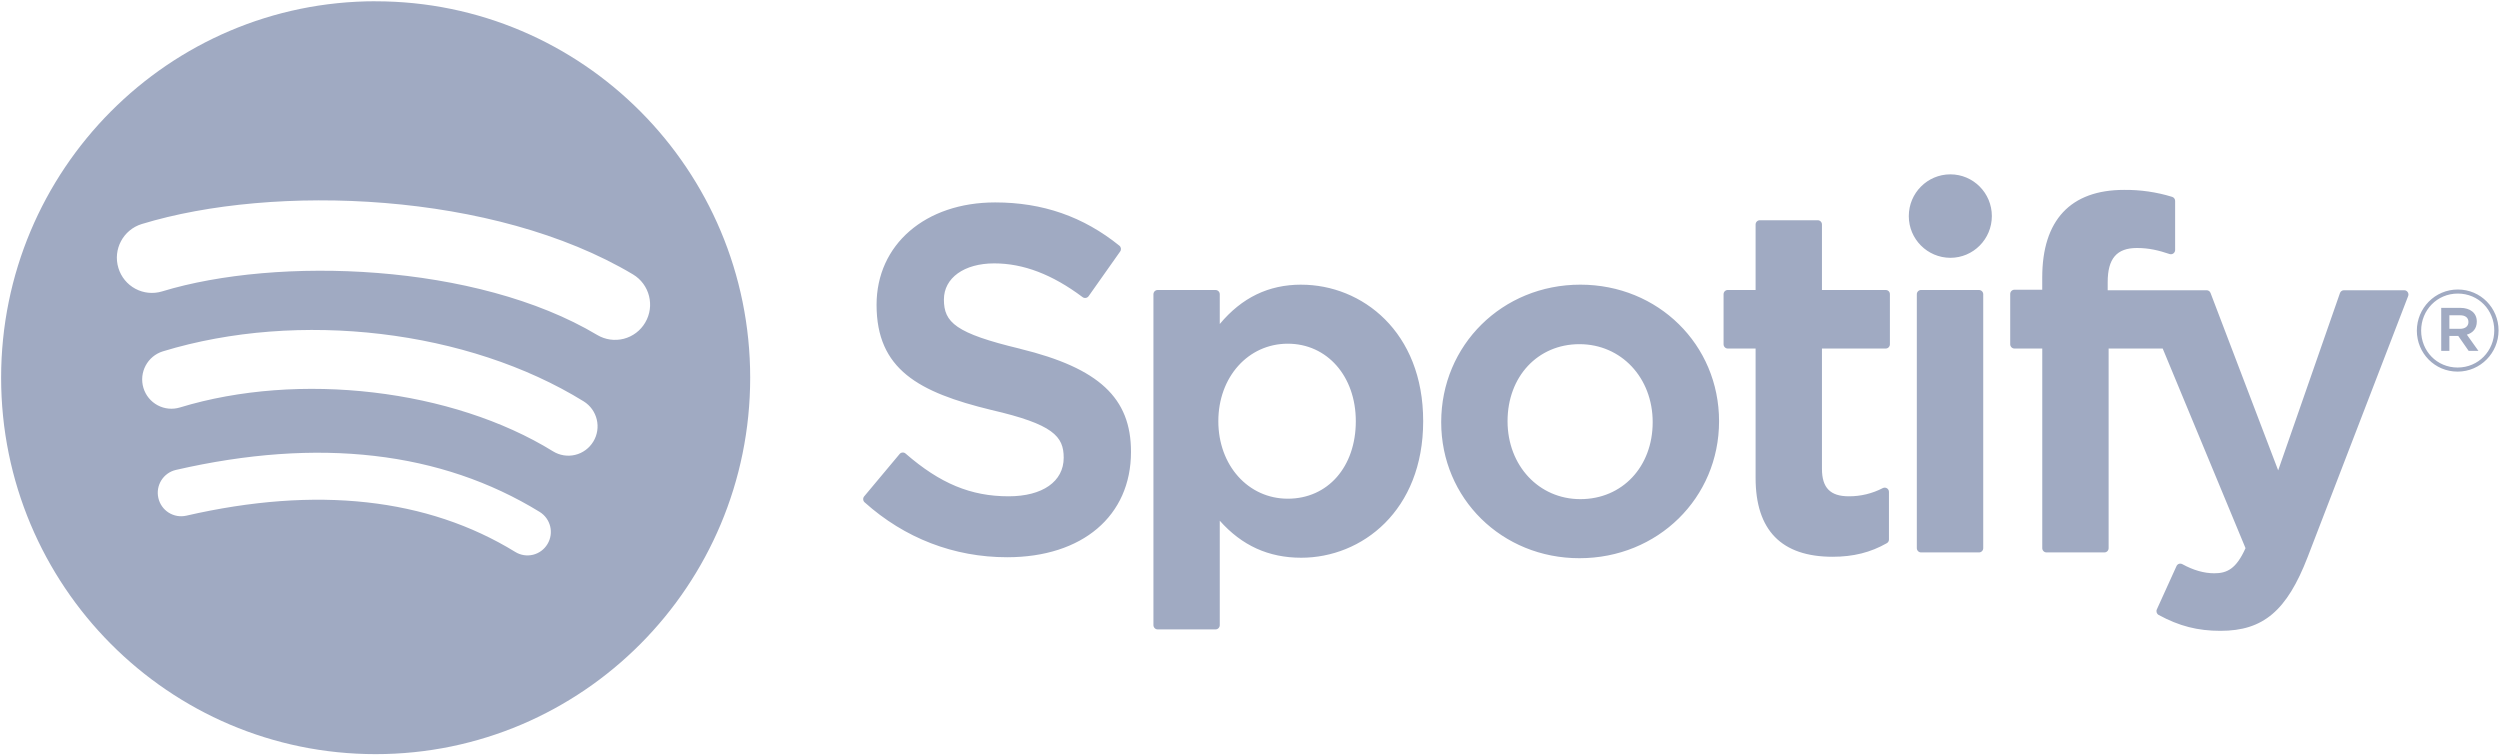
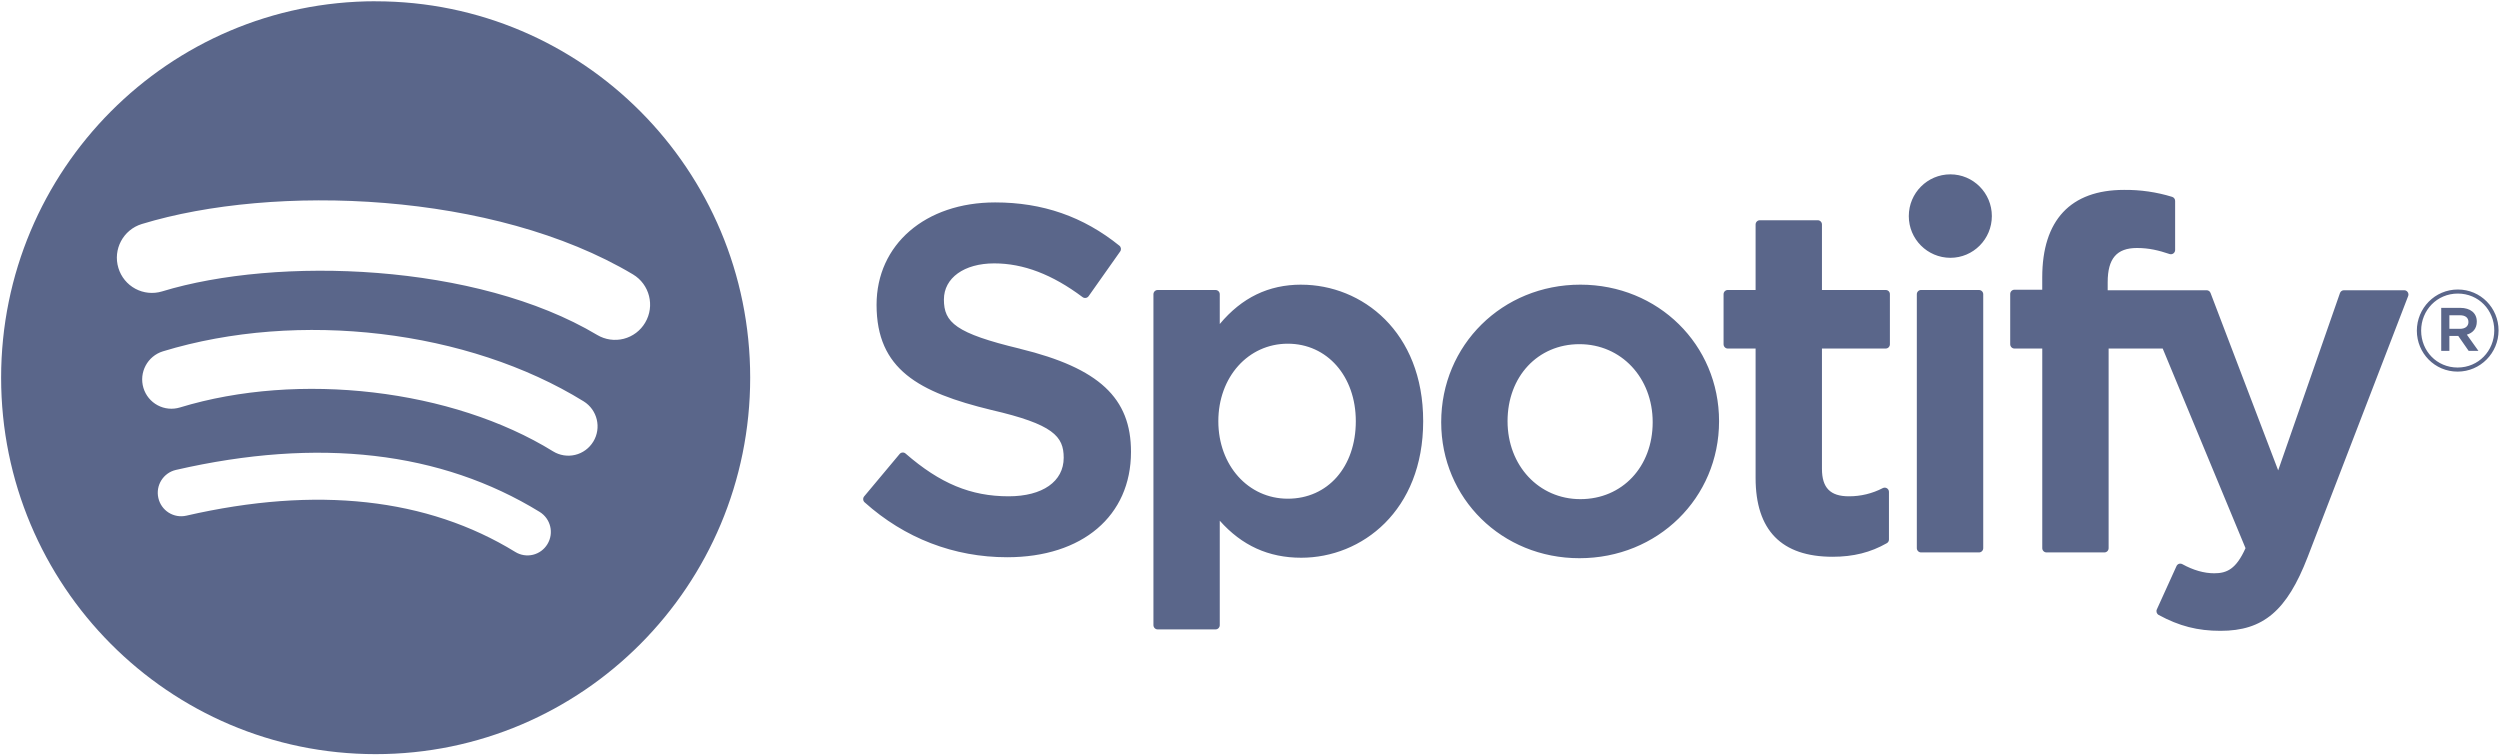
<svg xmlns="http://www.w3.org/2000/svg" width="96" height="29">
  <defs>
    <filter id="a">
      <feColorMatrix in="SourceGraphic" values="0 0 0 0 0.353 0 0 0 0 0.402 0 0 0 0 0.54 0 0 0 1 0" />
    </filter>
  </defs>
-   <g filter="url(#a)" fill="none" fill-rule="evenodd">
-     <path d="M14.425.048C6.482.048.043 6.52.043 14.503c0 7.984 6.44 14.456 14.382 14.456 7.944 0 14.382-6.472 14.382-14.456C28.807 6.52 22.369.05 14.425.05V.048zm6.595 20.849a.893.893 0 01-1.233.298c-3.376-2.073-7.627-2.542-12.633-1.393a.897.897 0 01-1.073-.678.9.9 0 01.674-1.079c5.478-1.258 10.177-.716 13.968 1.612.423.261.557.815.297 1.24zm1.76-3.936a1.118 1.118 0 01-1.542.371c-3.865-2.388-9.758-3.08-14.33-1.685a1.122 1.122 0 01-1.4-.75 1.13 1.13 0 01.748-1.406c5.223-1.593 11.716-.822 16.155 1.92a1.13 1.13 0 01.37 1.55zm.152-4.099C18.297 10.095 10.649 9.84 6.224 11.19a1.344 1.344 0 01-1.678-.9 1.354 1.354 0 01.897-1.687c5.08-1.55 13.525-1.25 18.862 1.933.64.382.85 1.212.47 1.853a1.34 1.34 0 01-1.843.473zm16.24.53c-2.484-.595-2.926-1.013-2.926-1.89 0-.83.777-1.388 1.932-1.388 1.12 0 2.23.424 3.394 1.296a.16.16 0 00.122.03.16.16 0 00.108-.066l1.213-1.718a.164.164 0 00-.031-.222c-1.386-1.118-2.946-1.661-4.77-1.661-2.68 0-4.554 1.617-4.554 3.931 0 2.482 1.616 3.36 4.409 4.039 2.375.55 2.777 1.01 2.777 1.834 0 .913-.811 1.481-2.116 1.481-1.45 0-2.633-.492-3.955-1.641a.16.16 0 00-.23.017l-1.36 1.626a.165.165 0 00.015.228c1.539 1.38 3.431 2.11 5.475 2.11 2.888 0 4.755-1.587 4.755-4.043.005-2.073-1.23-3.221-4.254-3.96l-.005-.003zm10.794-2.461c-1.252 0-2.279.496-3.127 1.511V11.3a.163.163 0 00-.161-.164h-2.224a.163.163 0 00-.162.164v12.705c0 .09.072.164.162.164h2.224c.089 0 .161-.074.161-.164v-4.01c.848.955 1.875 1.422 3.127 1.422 2.327 0 4.684-1.8 4.684-5.242.003-3.442-2.353-5.243-4.682-5.243h-.002zm2.097 5.243c0 1.752-1.073 2.976-2.612 2.976-1.52 0-2.667-1.28-2.667-2.976 0-1.697 1.147-2.976 2.667-2.976 1.513 0 2.612 1.251 2.612 2.976zm8.623-5.243c-2.997 0-5.344 2.32-5.344 5.28 0 2.93 2.332 5.224 5.308 5.224 3.007 0 5.362-2.311 5.362-5.26 0-2.94-2.34-5.244-5.326-5.244zm0 8.236c-1.594 0-2.796-1.288-2.796-2.994 0-1.714 1.161-2.957 2.76-2.957 1.604 0 2.813 1.287 2.813 2.995 0 1.713-1.168 2.956-2.777 2.956zm11.724-8.032h-2.447V8.621a.163.163 0 00-.161-.164h-2.224a.164.164 0 00-.163.164v2.514h-1.069a.163.163 0 00-.161.164v1.92c0 .09.072.165.161.165h1.069v4.97c0 2.008.994 3.026 2.957 3.026.797 0 1.458-.166 2.081-.521a.16.16 0 00.083-.142v-1.83a.163.163 0 00-.235-.145 2.795 2.795 0 01-1.306.316c-.712 0-1.032-.326-1.032-1.054v-4.62h2.447c.09 0 .162-.073.162-.163V11.3a.158.158 0 00-.16-.164h-.002zm8.525.01v-.309c0-.908.347-1.313 1.124-1.313.463 0 .836.092 1.253.232a.163.163 0 00.213-.156V7.716a.162.162 0 00-.115-.157 6.063 6.063 0 00-1.848-.267c-2.052 0-3.14 1.163-3.14 3.36v.473h-1.067a.164.164 0 00-.163.164v1.93c0 .09.073.165.163.165h1.068v7.665c0 .091.074.164.163.164h2.222a.162.162 0 00.163-.164v-7.665h2.077l3.18 7.665c-.36.804-.716.965-1.2.965-.392 0-.806-.118-1.226-.35a.176.176 0 00-.13-.013.162.162 0 00-.095.088l-.754 1.662a.164.164 0 00.07.213c.787.428 1.496.61 2.374.61 1.641 0 2.55-.769 3.348-2.837l3.858-10.018a.16.16 0 00-.018-.152.158.158 0 00-.132-.072h-2.315a.163.163 0 00-.154.11l-2.372 6.807-2.597-6.811a.162.162 0 00-.15-.106h-3.8zm-4.942-.01h-2.224a.164.164 0 00-.163.164v9.75c0 .091.074.164.163.164h2.224c.09 0 .163-.073.163-.164v-9.75a.163.163 0 00-.163-.163zm-1.1-4.44c-.88 0-1.595.717-1.595 1.603A1.6 1.6 0 0074.894 9.9c.88 0 1.593-.717 1.593-1.603s-.714-1.602-1.593-1.602zm19.479 7.575c-.88 0-1.565-.71-1.565-1.573 0-.862.694-1.58 1.574-1.58.879 0 1.564.71 1.564 1.571 0 .863-.694 1.582-1.573 1.582zm.009-2.997c-.802 0-1.409.64-1.409 1.424 0 .784.603 1.416 1.4 1.416.802 0 1.408-.64 1.408-1.425 0-.784-.603-1.415-1.4-1.415zm.346 1.577l.444.623h-.375l-.398-.572h-.342v.572h-.313v-1.651h.732c.383 0 .634.196.634.526.001.271-.155.437-.38.502h-.002zm-.264-.745h-.407v.522h.407c.203 0 .325-.1.325-.261 0-.17-.122-.26-.325-.26z" fill="#1ED760" fill-rule="nonzero" />
+   <g fill="none" fill-rule="evenodd">
+     <path d="M14.425.048C6.482.048.043 6.52.043 14.503c0 7.984 6.44 14.456 14.382 14.456 7.944 0 14.382-6.472 14.382-14.456C28.807 6.52 22.369.05 14.425.05V.048zm6.595 20.849a.893.893 0 01-1.233.298c-3.376-2.073-7.627-2.542-12.633-1.393a.897.897 0 01-1.073-.678.9.9 0 01.674-1.079c5.478-1.258 10.177-.716 13.968 1.612.423.261.557.815.297 1.24zm1.76-3.936a1.118 1.118 0 01-1.542.371c-3.865-2.388-9.758-3.08-14.33-1.685a1.122 1.122 0 01-1.4-.75 1.13 1.13 0 01.748-1.406c5.223-1.593 11.716-.822 16.155 1.92a1.13 1.13 0 01.37 1.55zm.152-4.099C18.297 10.095 10.649 9.84 6.224 11.19a1.344 1.344 0 01-1.678-.9 1.354 1.354 0 01.897-1.687c5.08-1.55 13.525-1.25 18.862 1.933.64.382.85 1.212.47 1.853a1.34 1.34 0 01-1.843.473zm16.24.53c-2.484-.595-2.926-1.013-2.926-1.89 0-.83.777-1.388 1.932-1.388 1.12 0 2.23.424 3.394 1.296a.16.16 0 00.122.03.16.16 0 00.108-.066l1.213-1.718a.164.164 0 00-.031-.222c-1.386-1.118-2.946-1.661-4.77-1.661-2.68 0-4.554 1.617-4.554 3.931 0 2.482 1.616 3.36 4.409 4.039 2.375.55 2.777 1.01 2.777 1.834 0 .913-.811 1.481-2.116 1.481-1.45 0-2.633-.492-3.955-1.641a.16.16 0 00-.23.017l-1.36 1.626a.165.165 0 00.015.228c1.539 1.38 3.431 2.11 5.475 2.11 2.888 0 4.755-1.587 4.755-4.043.005-2.073-1.23-3.221-4.254-3.96l-.005-.003zm10.794-2.461c-1.252 0-2.279.496-3.127 1.511V11.3a.163.163 0 00-.161-.164h-2.224a.163.163 0 00-.162.164v12.705c0 .09.072.164.162.164h2.224c.089 0 .161-.074.161-.164v-4.01c.848.955 1.875 1.422 3.127 1.422 2.327 0 4.684-1.8 4.684-5.242.003-3.442-2.353-5.243-4.682-5.243h-.002zm2.097 5.243c0 1.752-1.073 2.976-2.612 2.976-1.52 0-2.667-1.28-2.667-2.976 0-1.697 1.147-2.976 2.667-2.976 1.513 0 2.612 1.251 2.612 2.976zm8.623-5.243c-2.997 0-5.344 2.32-5.344 5.28 0 2.93 2.332 5.224 5.308 5.224 3.007 0 5.362-2.311 5.362-5.26 0-2.94-2.34-5.244-5.326-5.244zm0 8.236c-1.594 0-2.796-1.288-2.796-2.994 0-1.714 1.161-2.957 2.76-2.957 1.604 0 2.813 1.287 2.813 2.995 0 1.713-1.168 2.956-2.777 2.956zm11.724-8.032h-2.447V8.621a.163.163 0 00-.161-.164h-2.224a.164.164 0 00-.163.164v2.514h-1.069a.163.163 0 00-.161.164v1.92c0 .09.072.165.161.165h1.069v4.97c0 2.008.994 3.026 2.957 3.026.797 0 1.458-.166 2.081-.521a.16.16 0 00.083-.142v-1.83a.163.163 0 00-.235-.145 2.795 2.795 0 01-1.306.316c-.712 0-1.032-.326-1.032-1.054v-4.62h2.447c.09 0 .162-.073.162-.163V11.3a.158.158 0 00-.16-.164h-.002zm8.525.01v-.309c0-.908.347-1.313 1.124-1.313.463 0 .836.092 1.253.232a.163.163 0 00.213-.156V7.716a.162.162 0 00-.115-.157 6.063 6.063 0 00-1.848-.267c-2.052 0-3.14 1.163-3.14 3.36v.473h-1.067a.164.164 0 00-.163.164v1.93c0 .09.073.165.163.165h1.068v7.665c0 .091.074.164.163.164h2.222a.162.162 0 00.163-.164v-7.665h2.077l3.18 7.665c-.36.804-.716.965-1.2.965-.392 0-.806-.118-1.226-.35a.176.176 0 00-.13-.013.162.162 0 00-.095.088l-.754 1.662a.164.164 0 00.07.213c.787.428 1.496.61 2.374.61 1.641 0 2.55-.769 3.348-2.837l3.858-10.018a.16.16 0 00-.018-.152.158.158 0 00-.132-.072h-2.315a.163.163 0 00-.154.11l-2.372 6.807-2.597-6.811a.162.162 0 00-.15-.106h-3.8zm-4.942-.01h-2.224a.164.164 0 00-.163.164v9.75c0 .091.074.164.163.164h2.224c.09 0 .163-.073.163-.164v-9.75a.163.163 0 00-.163-.163zm-1.1-4.44c-.88 0-1.595.717-1.595 1.603A1.6 1.6 0 0074.894 9.9c.88 0 1.593-.717 1.593-1.603s-.714-1.602-1.593-1.602zm19.479 7.575c-.88 0-1.565-.71-1.565-1.573 0-.862.694-1.58 1.574-1.58.879 0 1.564.71 1.564 1.571 0 .863-.694 1.582-1.573 1.582zm.009-2.997c-.802 0-1.409.64-1.409 1.424 0 .784.603 1.416 1.4 1.416.802 0 1.408-.64 1.408-1.425 0-.784-.603-1.415-1.4-1.415zm.346 1.577l.444.623h-.375l-.398-.572h-.342v.572h-.313v-1.651h.732c.383 0 .634.196.634.526.001.271-.155.437-.38.502h-.002zm-.264-.745h-.407v.522h.407c.203 0 .325-.1.325-.261 0-.17-.122-.26-.325-.26z" fill="#5a668a" fill-rule="nonzero" />
  </g>
</svg>
